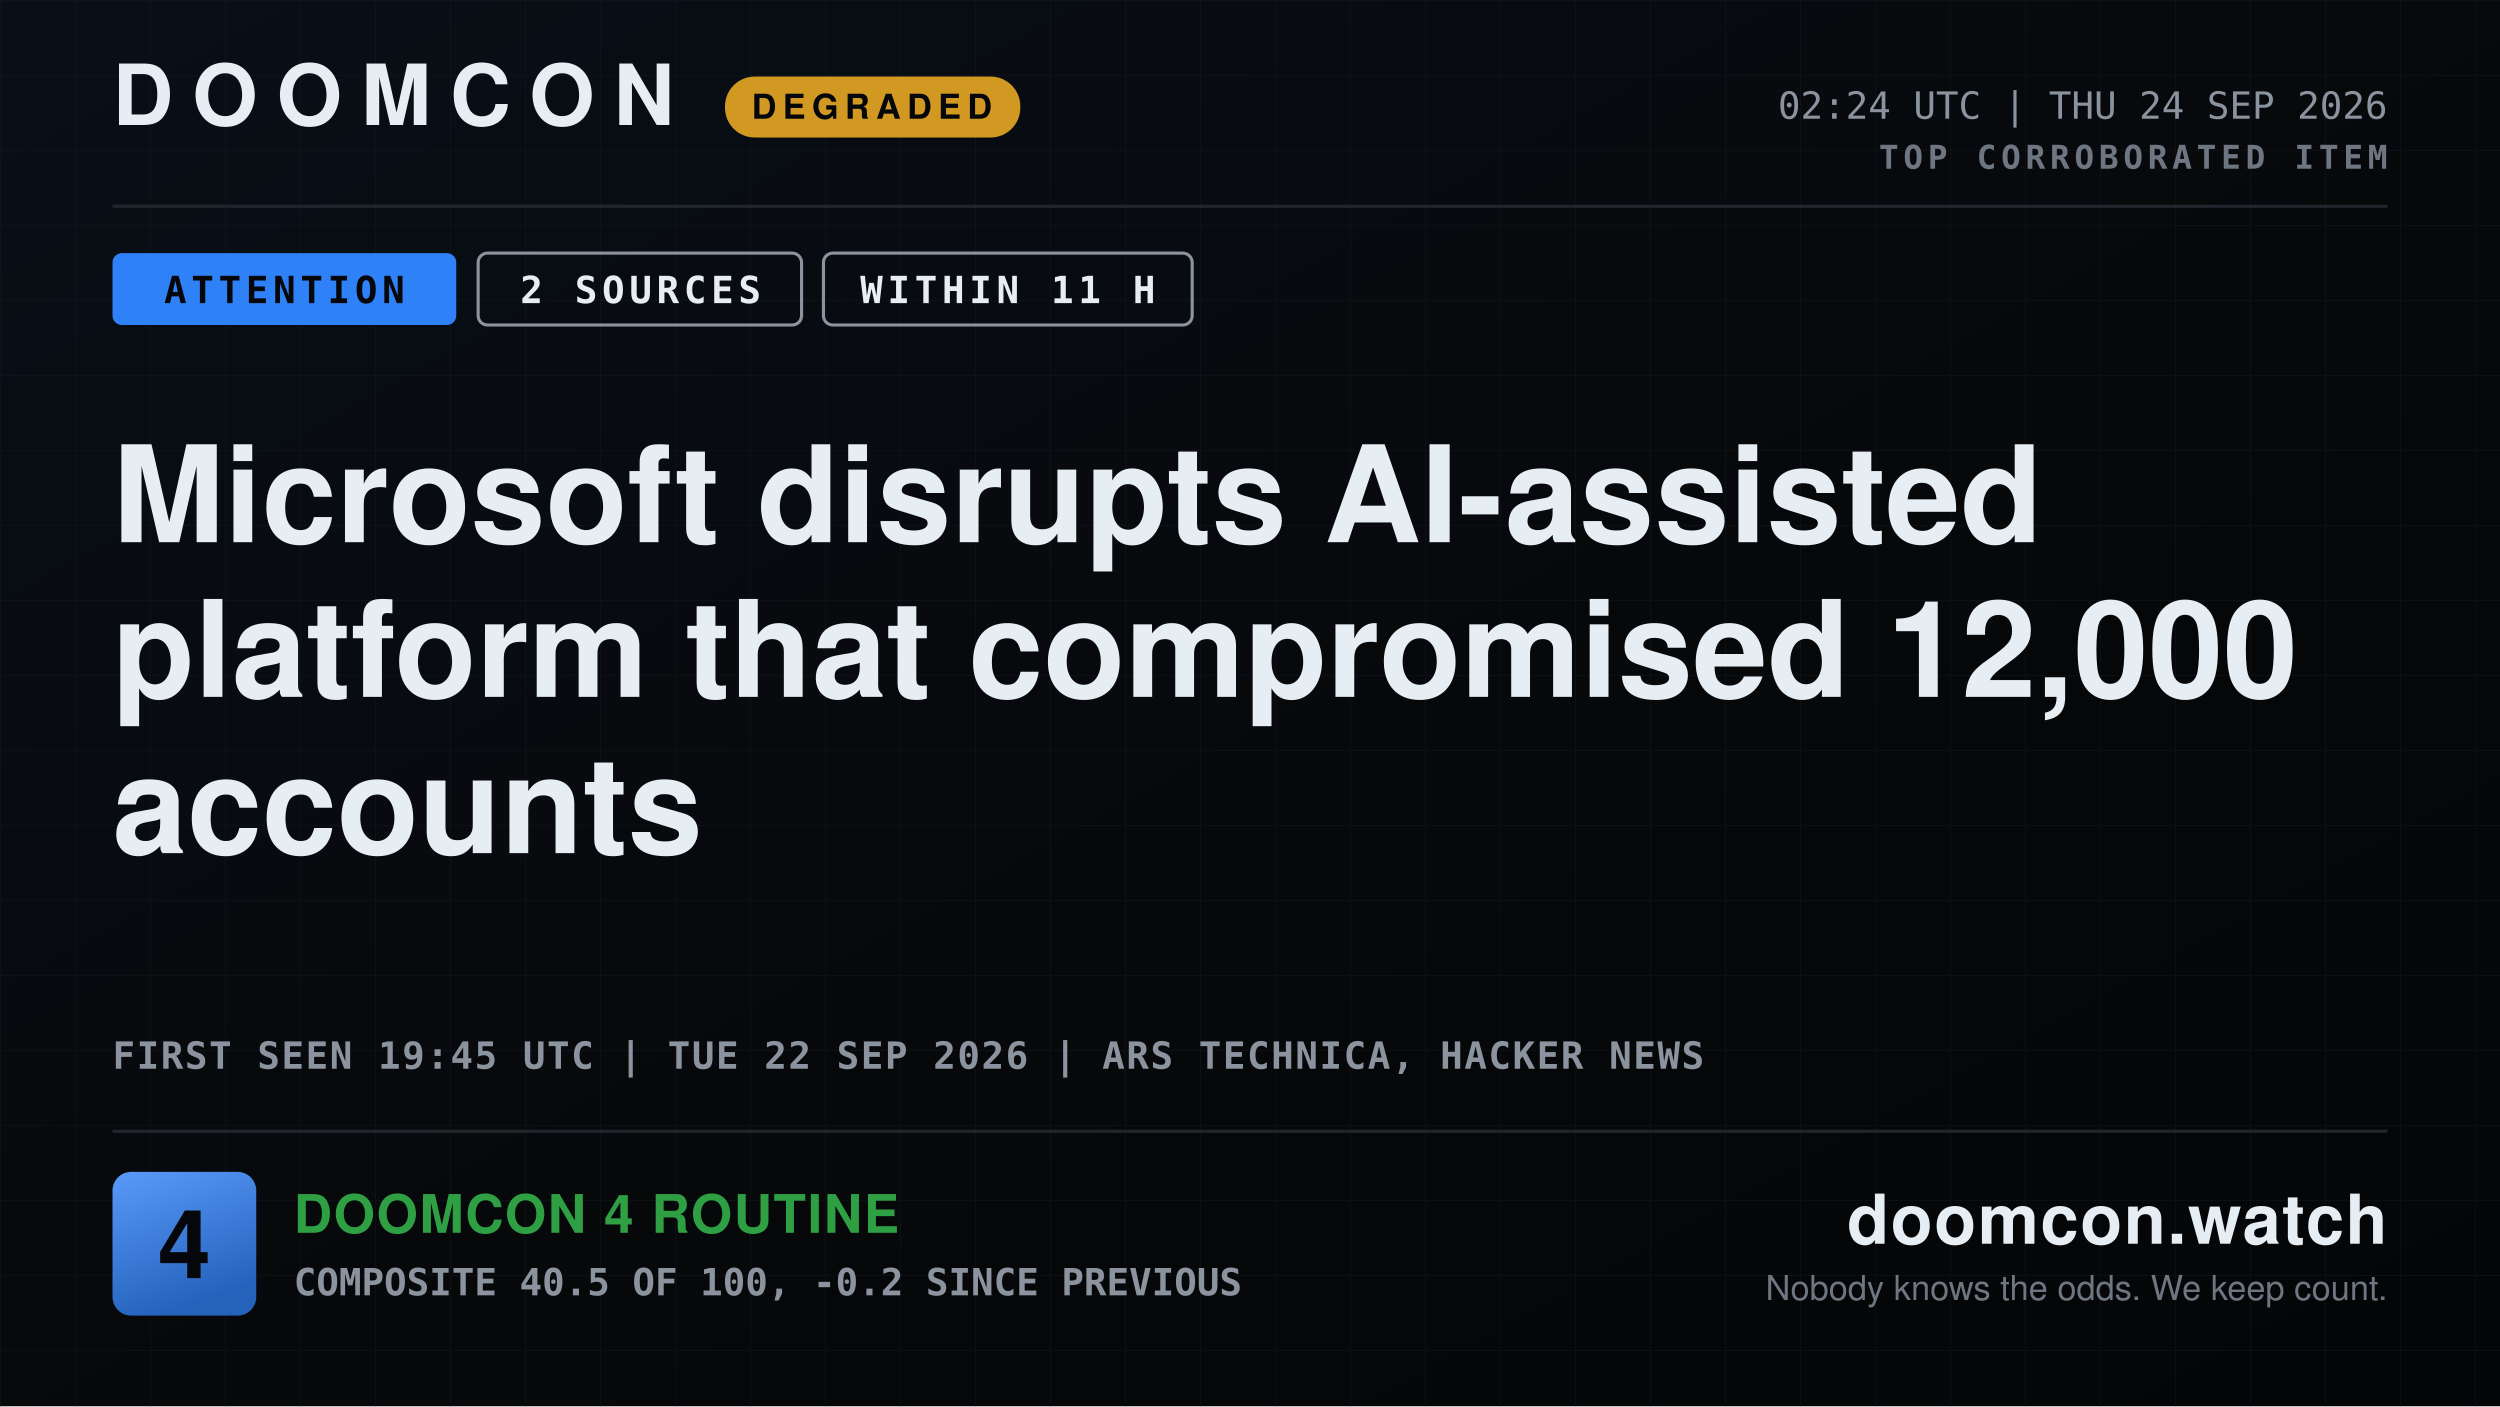
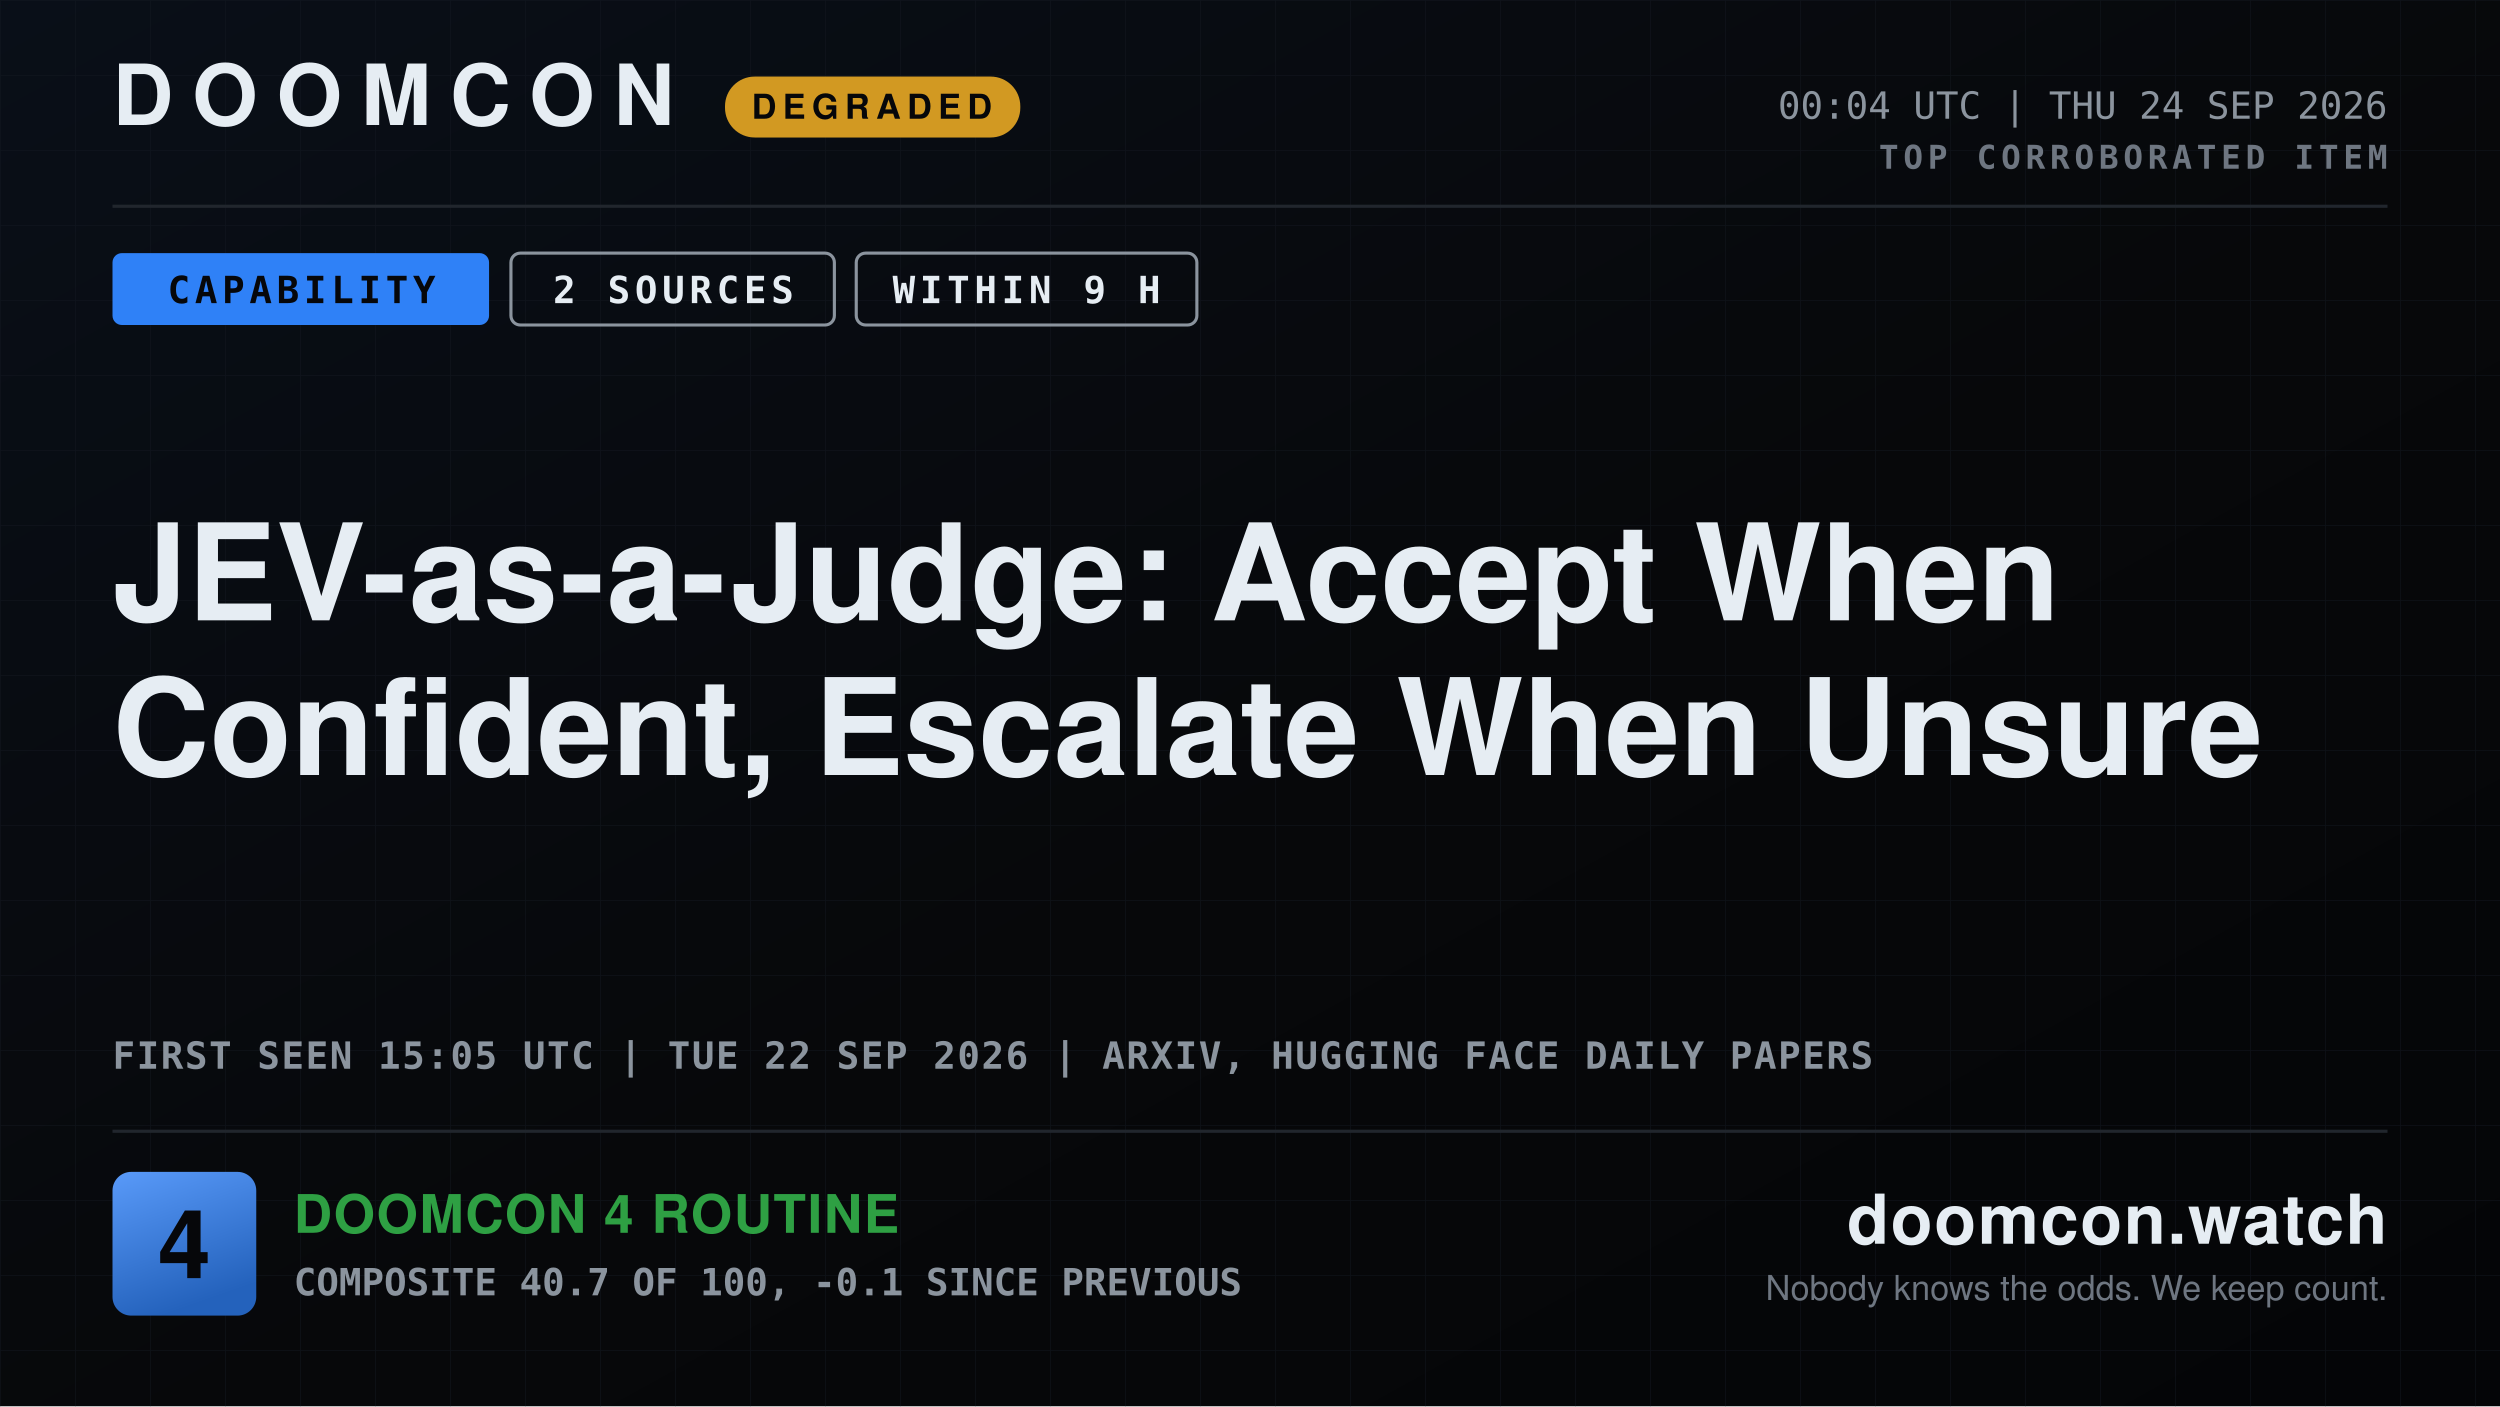
- <svg xmlns="http://www.w3.org/2000/svg" width="1600" height="900" viewBox="0 0 1600 900" role="img" aria-label="DOOMCON 4 — Microsoft disrupts AI-assisted platform that compromised 12,000 accounts">
+ <svg xmlns="http://www.w3.org/2000/svg" width="1600" height="900" viewBox="0 0 1600 900" role="img" aria-label="DOOMCON 4 — JEV-as-a-Judge: Accept When Confident, Escalate When Unsure">
  <defs>
    <pattern id="dark-hatch" width="12" height="12" patternUnits="userSpaceOnUse" patternTransform="rotate(45)">
      <rect width="12" height="12" fill="#161b22" />
      <line x1="0" y1="0" x2="0" y2="12" stroke="#6e7681" stroke-width="4" />
    </pattern>
    <pattern id="grid" width="48" height="48" patternUnits="userSpaceOnUse">
      <path d="M48 0H0V48" fill="none" stroke="#141a22" stroke-width="1" />
    </pattern>
    <linearGradient id="grad-bg" x1="0" y1="0" x2="1" y2="1">
      <stop offset="0" stop-color="#090f18" />
      <stop offset="0.55" stop-color="#07080a" />
      <stop offset="1" stop-color="#040507" />
    </linearGradient>
    <linearGradient id="grad-chip" x1="0" y1="0" x2="0.35" y2="1">
      <stop offset="0" stop-color="#599af9" />
      <stop offset="1" stop-color="#2462bc" />
    </linearGradient>
    <linearGradient id="grad-spark" x1="0" y1="0" x2="0" y2="1">
      <stop offset="0" stop-color="#2f81f7" stop-opacity="0.45" />
      <stop offset="1" stop-color="#2f81f7" stop-opacity="0.02" />
    </linearGradient>
  </defs>
  <rect x="0" y="0" width="1600" height="900" fill="url(#grad-bg)" />
  <rect x="0" y="0" width="1600" height="900" fill="url(#grid)" opacity="0.55" />
  <text x="72" y="80" font-family="ui-sans-serif, system-ui, -apple-system, Segoe UI, Helvetica, Arial, sans-serif" font-size="54" font-weight="800" fill="#e6edf3" text-anchor="start" letter-spacing="12">DOOMCON</text>
  <rect x="464" y="49" width="189" height="39" fill="#d29922" rx="19" />
  <text x="558" y="76" font-family="ui-sans-serif, system-ui, -apple-system, Segoe UI, Helvetica, Arial, sans-serif" font-size="22" font-weight="800" fill="#06070a" text-anchor="middle" letter-spacing="4">DEGRADED</text>
-   <text x="1528" y="76" font-family="ui-monospace, SFMono-Regular, Menlo, DejaVu Sans Mono, Consolas, monospace" font-size="24" font-weight="500" fill="#8b949e" text-anchor="end">02:24 UTC | THU 24 SEP 2026</text>
+   <text x="1528" y="76" font-family="ui-monospace, SFMono-Regular, Menlo, DejaVu Sans Mono, Consolas, monospace" font-size="24" font-weight="500" fill="#8b949e" text-anchor="end">00:04 UTC | THU 24 SEP 2026</text>
  <text x="1528" y="108" font-family="ui-monospace, SFMono-Regular, Menlo, DejaVu Sans Mono, Consolas, monospace" font-size="21" font-weight="700" fill="#6e7681" text-anchor="end" letter-spacing="3">TOP CORROBORATED ITEM</text>
  <line x1="72" y1="132" x2="1528" y2="132" stroke="#21262d" stroke-width="2" />
-   <rect x="72" y="162" width="220" height="46" fill="#2f81f7" rx="6" />
-   <text x="182" y="194" font-family="ui-monospace, SFMono-Regular, Menlo, DejaVu Sans Mono, Consolas, monospace" font-size="24" font-weight="800" fill="#06070a" text-anchor="middle" letter-spacing="3">ATTENTION</text>
-   <rect x="306" y="162" width="207" height="46" fill="none" rx="6" stroke="#8b949e" stroke-width="2" />
-   <text x="410" y="194" font-family="ui-monospace, SFMono-Regular, Menlo, DejaVu Sans Mono, Consolas, monospace" font-size="24" font-weight="800" fill="#e6edf3" text-anchor="middle" letter-spacing="3">2 SOURCES</text>
-   <rect x="527" y="162" width="236" height="46" fill="none" rx="6" stroke="#8b949e" stroke-width="2" />
-   <text x="645" y="194" font-family="ui-monospace, SFMono-Regular, Menlo, DejaVu Sans Mono, Consolas, monospace" font-size="24" font-weight="800" fill="#e6edf3" text-anchor="middle" letter-spacing="3">WITHIN 11 H</text>
-   <text x="72" y="347" font-family="ui-sans-serif, system-ui, -apple-system, Segoe UI, Helvetica, Arial, sans-serif" font-size="86" font-weight="800" fill="#e6edf3" text-anchor="start">Microsoft disrupts AI-assisted</text>
-   <text x="72" y="446" font-family="ui-sans-serif, system-ui, -apple-system, Segoe UI, Helvetica, Arial, sans-serif" font-size="86" font-weight="800" fill="#e6edf3" text-anchor="start">platform that compromised 12,000</text>
-   <text x="72" y="546" font-family="ui-sans-serif, system-ui, -apple-system, Segoe UI, Helvetica, Arial, sans-serif" font-size="86" font-weight="800" fill="#e6edf3" text-anchor="start">accounts</text>
-   <text x="72" y="684" font-family="ui-monospace, SFMono-Regular, Menlo, DejaVu Sans Mono, Consolas, monospace" font-size="24" font-weight="600" fill="#8b949e" text-anchor="start" letter-spacing="1">FIRST SEEN 19:45 UTC | TUE 22 SEP 2026 | ARS TECHNICA, HACKER NEWS</text>
+   <rect x="72" y="162" width="241" height="46" fill="#2f81f7" rx="6" />
+   <text x="193" y="194" font-family="ui-monospace, SFMono-Regular, Menlo, DejaVu Sans Mono, Consolas, monospace" font-size="24" font-weight="800" fill="#06070a" text-anchor="middle" letter-spacing="3">CAPABILITY</text>
+   <rect x="327" y="162" width="207" height="46" fill="none" rx="6" stroke="#8b949e" stroke-width="2" />
+   <text x="431" y="194" font-family="ui-monospace, SFMono-Regular, Menlo, DejaVu Sans Mono, Consolas, monospace" font-size="24" font-weight="800" fill="#e6edf3" text-anchor="middle" letter-spacing="3">2 SOURCES</text>
+   <rect x="548" y="162" width="218" height="46" fill="none" rx="6" stroke="#8b949e" stroke-width="2" />
+   <text x="657" y="194" font-family="ui-monospace, SFMono-Regular, Menlo, DejaVu Sans Mono, Consolas, monospace" font-size="24" font-weight="800" fill="#e6edf3" text-anchor="middle" letter-spacing="3">WITHIN 9 H</text>
+   <text x="72" y="397" font-family="ui-sans-serif, system-ui, -apple-system, Segoe UI, Helvetica, Arial, sans-serif" font-size="86" font-weight="800" fill="#e6edf3" text-anchor="start">JEV-as-a-Judge: Accept When</text>
+   <text x="72" y="496" font-family="ui-sans-serif, system-ui, -apple-system, Segoe UI, Helvetica, Arial, sans-serif" font-size="86" font-weight="800" fill="#e6edf3" text-anchor="start">Confident, Escalate When Unsure</text>
+   <text x="72" y="684" font-family="ui-monospace, SFMono-Regular, Menlo, DejaVu Sans Mono, Consolas, monospace" font-size="24" font-weight="600" fill="#8b949e" text-anchor="start" letter-spacing="1">FIRST SEEN 15:05 UTC | TUE 22 SEP 2026 | ARXIV, HUGGING FACE DAILY PAPERS</text>
  <line x1="72" y1="724" x2="1528" y2="724" stroke="#21262d" stroke-width="2" />
  <rect x="72" y="750" width="92" height="92" fill="url(#grad-chip)" rx="12" />
  <text x="118" y="818" font-family="ui-sans-serif, system-ui, -apple-system, Segoe UI, Helvetica, Arial, sans-serif" font-size="61" font-weight="800" fill="#06070a" text-anchor="middle">4</text>
  <text x="188" y="789" font-family="ui-sans-serif, system-ui, -apple-system, Segoe UI, Helvetica, Arial, sans-serif" font-size="34" font-weight="800" fill="#2ea043" text-anchor="start" letter-spacing="1">DOOMCON 4 ROUTINE</text>
-   <text x="188" y="829" font-family="ui-monospace, SFMono-Regular, Menlo, DejaVu Sans Mono, Consolas, monospace" font-size="24" font-weight="600" fill="#8b949e" text-anchor="start">COMPOSITE 40.5 OF 100, -0.2 SINCE PREVIOUS</text>
+   <text x="188" y="829" font-family="ui-monospace, SFMono-Regular, Menlo, DejaVu Sans Mono, Consolas, monospace" font-size="24" font-weight="600" fill="#8b949e" text-anchor="start">COMPOSITE 40.7 OF 100, -0.1 SINCE PREVIOUS</text>
  <text x="1528" y="796" font-family="ui-sans-serif, system-ui, -apple-system, Segoe UI, Helvetica, Arial, sans-serif" font-size="44" font-weight="800" fill="#e6edf3" text-anchor="end" letter-spacing="1">doomcon.watch</text>
  <text x="1528" y="832" font-family="ui-sans-serif, system-ui, -apple-system, Segoe UI, Helvetica, Arial, sans-serif" font-size="22" font-weight="500" fill="#6e7681" text-anchor="end">Nobody knows the odds. We keep count.</text>
</svg>
